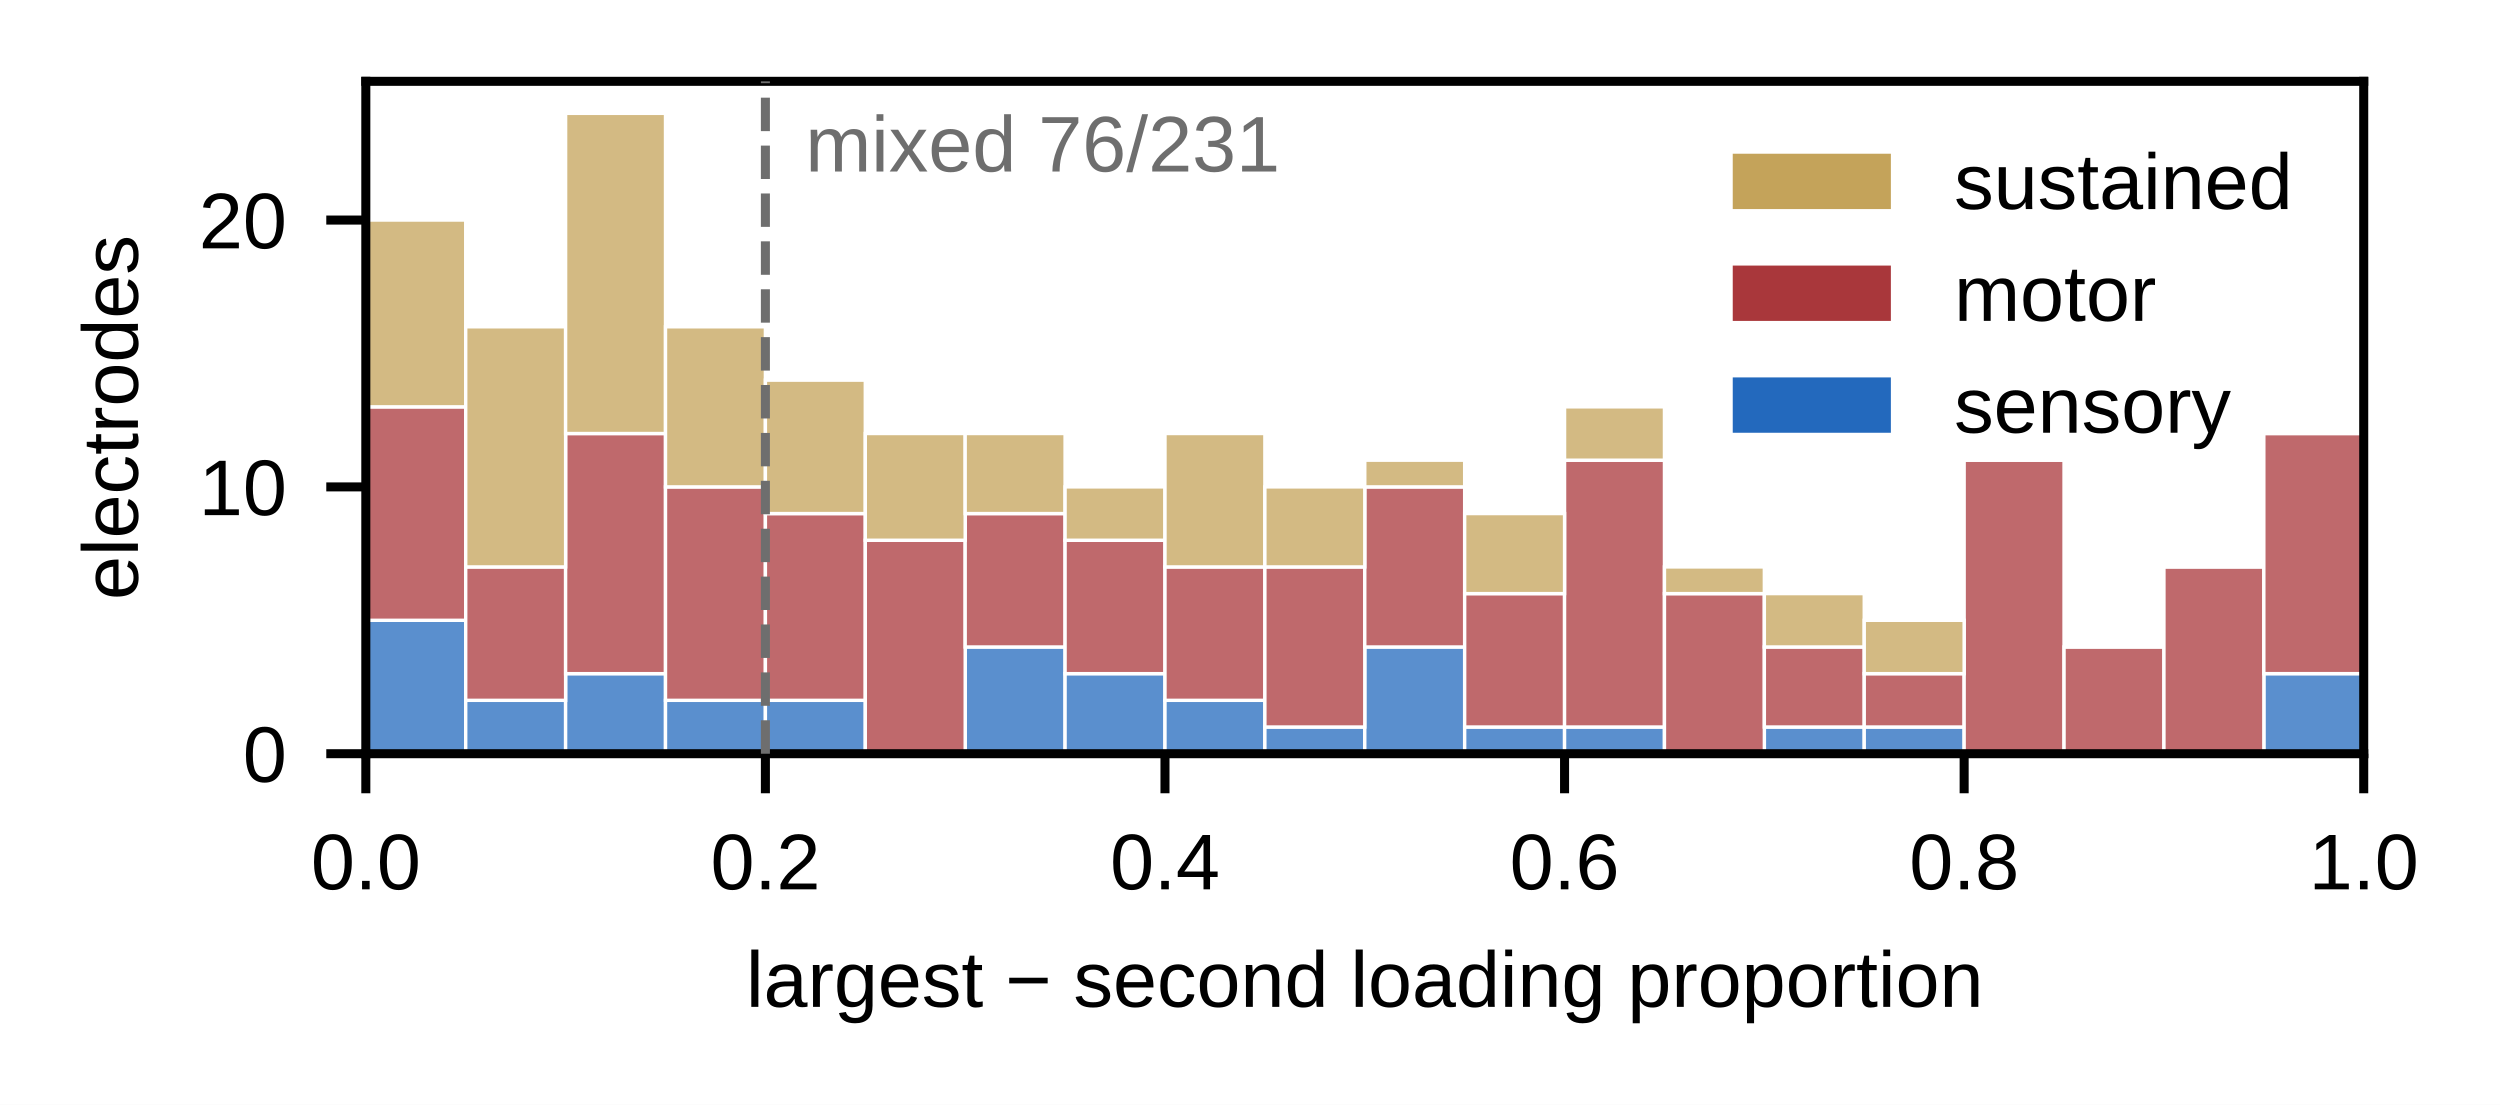
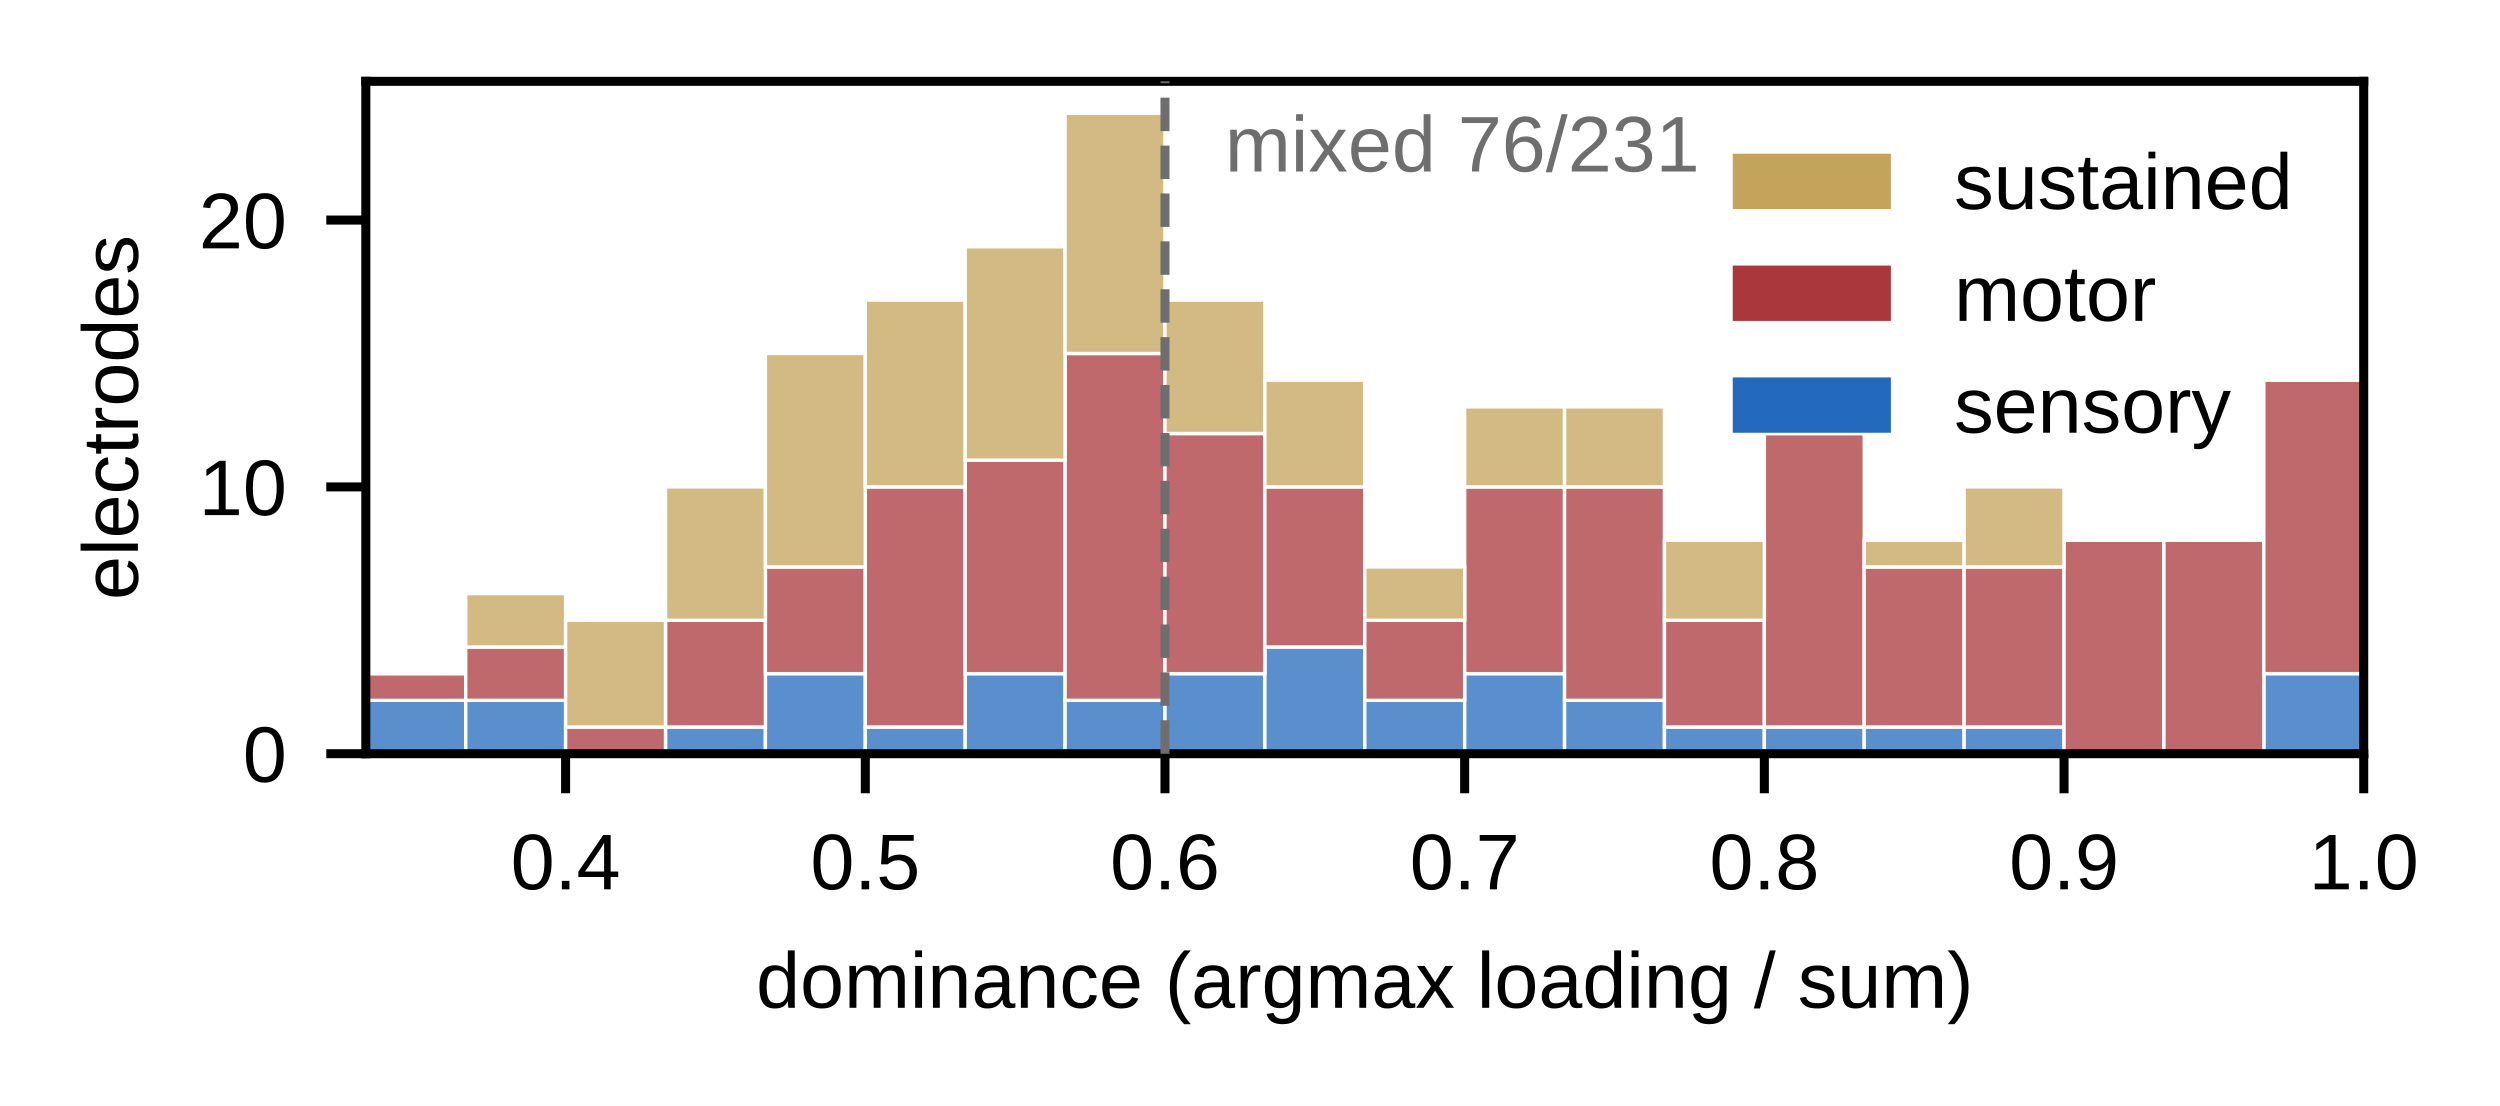
- <svg xmlns="http://www.w3.org/2000/svg" xmlns:xlink="http://www.w3.org/1999/xlink" width="221.334pt" height="97.813pt" viewBox="0 0 221.334 97.813" version="1.1">
+ <svg xmlns="http://www.w3.org/2000/svg" xmlns:xlink="http://www.w3.org/1999/xlink" width="221.334pt" height="97.898pt" viewBox="0 0 221.334 97.898" version="1.1">
  <defs>
    <style type="text/css">*{stroke-linejoin: round; stroke-linecap: butt}</style>
  </defs>
  <g id="figure_1">
    <g id="patch_1">
-       <path d="M -0 97.813  L 221.334 97.813  L 221.334 0  L -0 0  z " style="fill: #ffffff" />
+       <path d="M -0 97.898  L 221.334 97.898  L 221.334 0  L -0 0  z " style="fill: #ffffff" />
    </g>
    <g id="axes_1">
      <g id="patch_2">
        <path d="M 32.387 66.728  L 209.269 66.728  L 209.269 7.2  L 32.387 7.2  z " style="fill: #ffffff" />
      </g>
      <g id="patch_3">
-         <path d="M 32.387 66.728  L 41.231 66.728  L 41.231 54.917  L 32.387 54.917  z " clip-path="url(#p7758ddbf78)" style="fill: #2369bd; fill-opacity: 0.75; stroke: #ffffff; stroke-width: 0.3; stroke-linejoin: miter" />
+         <path d="M 32.387 66.728  L 41.231 66.728  L 41.231 62.003  L 32.387 62.003  z " clip-path="url(#pe0fff15314)" style="fill: #2369bd; fill-opacity: 0.75; stroke: #ffffff; stroke-width: 0.3; stroke-linejoin: miter" />
      </g>
      <g id="patch_4">
-         <path d="M 41.231 66.728  L 50.075 66.728  L 50.075 62.003  L 41.231 62.003  z " clip-path="url(#p7758ddbf78)" style="fill: #2369bd; fill-opacity: 0.75; stroke: #ffffff; stroke-width: 0.3; stroke-linejoin: miter" />
+         <path d="M 41.231 66.728  L 50.075 66.728  L 50.075 62.003  L 41.231 62.003  z " clip-path="url(#pe0fff15314)" style="fill: #2369bd; fill-opacity: 0.75; stroke: #ffffff; stroke-width: 0.3; stroke-linejoin: miter" />
      </g>
      <g id="patch_5">
-         <path d="M 50.075 66.728  L 58.919 66.728  L 58.919 59.641  L 50.075 59.641  z " clip-path="url(#p7758ddbf78)" style="fill: #2369bd; fill-opacity: 0.75; stroke: #ffffff; stroke-width: 0.3; stroke-linejoin: miter" />
+         <path d="M 50.075 66.728  L 58.919 66.728  L 58.919 66.728  L 50.075 66.728  z " clip-path="url(#pe0fff15314)" style="fill: #2369bd; fill-opacity: 0.75; stroke: #ffffff; stroke-width: 0.3; stroke-linejoin: miter" />
      </g>
      <g id="patch_6">
-         <path d="M 58.919 66.728  L 67.763 66.728  L 67.763 62.003  L 58.919 62.003  z " clip-path="url(#p7758ddbf78)" style="fill: #2369bd; fill-opacity: 0.75; stroke: #ffffff; stroke-width: 0.3; stroke-linejoin: miter" />
+         <path d="M 58.919 66.728  L 67.763 66.728  L 67.763 64.365  L 58.919 64.365  z " clip-path="url(#pe0fff15314)" style="fill: #2369bd; fill-opacity: 0.75; stroke: #ffffff; stroke-width: 0.3; stroke-linejoin: miter" />
      </g>
      <g id="patch_7">
-         <path d="M 67.763 66.728  L 76.608 66.728  L 76.608 62.003  L 67.763 62.003  z " clip-path="url(#p7758ddbf78)" style="fill: #2369bd; fill-opacity: 0.75; stroke: #ffffff; stroke-width: 0.3; stroke-linejoin: miter" />
+         <path d="M 67.763 66.728  L 76.608 66.728  L 76.608 59.641  L 67.763 59.641  z " clip-path="url(#pe0fff15314)" style="fill: #2369bd; fill-opacity: 0.75; stroke: #ffffff; stroke-width: 0.3; stroke-linejoin: miter" />
      </g>
      <g id="patch_8">
-         <path d="M 76.608 66.728  L 85.452 66.728  L 85.452 66.728  L 76.608 66.728  z " clip-path="url(#p7758ddbf78)" style="fill: #2369bd; fill-opacity: 0.75; stroke: #ffffff; stroke-width: 0.3; stroke-linejoin: miter" />
+         <path d="M 76.608 66.728  L 85.452 66.728  L 85.452 64.365  L 76.608 64.365  z " clip-path="url(#pe0fff15314)" style="fill: #2369bd; fill-opacity: 0.75; stroke: #ffffff; stroke-width: 0.3; stroke-linejoin: miter" />
      </g>
      <g id="patch_9">
-         <path d="M 85.452 66.728  L 94.296 66.728  L 94.296 57.279  L 85.452 57.279  z " clip-path="url(#p7758ddbf78)" style="fill: #2369bd; fill-opacity: 0.75; stroke: #ffffff; stroke-width: 0.3; stroke-linejoin: miter" />
+         <path d="M 85.452 66.728  L 94.296 66.728  L 94.296 59.641  L 85.452 59.641  z " clip-path="url(#pe0fff15314)" style="fill: #2369bd; fill-opacity: 0.75; stroke: #ffffff; stroke-width: 0.3; stroke-linejoin: miter" />
      </g>
      <g id="patch_10">
-         <path d="M 94.296 66.728  L 103.14 66.728  L 103.14 59.641  L 94.296 59.641  z " clip-path="url(#p7758ddbf78)" style="fill: #2369bd; fill-opacity: 0.75; stroke: #ffffff; stroke-width: 0.3; stroke-linejoin: miter" />
+         <path d="M 94.296 66.728  L 103.14 66.728  L 103.14 62.003  L 94.296 62.003  z " clip-path="url(#pe0fff15314)" style="fill: #2369bd; fill-opacity: 0.75; stroke: #ffffff; stroke-width: 0.3; stroke-linejoin: miter" />
      </g>
      <g id="patch_11">
-         <path d="M 103.14 66.728  L 111.984 66.728  L 111.984 62.003  L 103.14 62.003  z " clip-path="url(#p7758ddbf78)" style="fill: #2369bd; fill-opacity: 0.75; stroke: #ffffff; stroke-width: 0.3; stroke-linejoin: miter" />
+         <path d="M 103.14 66.728  L 111.984 66.728  L 111.984 59.641  L 103.14 59.641  z " clip-path="url(#pe0fff15314)" style="fill: #2369bd; fill-opacity: 0.75; stroke: #ffffff; stroke-width: 0.3; stroke-linejoin: miter" />
      </g>
      <g id="patch_12">
-         <path d="M 111.984 66.728  L 120.828 66.728  L 120.828 64.365  L 111.984 64.365  z " clip-path="url(#p7758ddbf78)" style="fill: #2369bd; fill-opacity: 0.75; stroke: #ffffff; stroke-width: 0.3; stroke-linejoin: miter" />
+         <path d="M 111.984 66.728  L 120.828 66.728  L 120.828 57.279  L 111.984 57.279  z " clip-path="url(#pe0fff15314)" style="fill: #2369bd; fill-opacity: 0.75; stroke: #ffffff; stroke-width: 0.3; stroke-linejoin: miter" />
      </g>
      <g id="patch_13">
-         <path d="M 120.828 66.728  L 129.672 66.728  L 129.672 57.279  L 120.828 57.279  z " clip-path="url(#p7758ddbf78)" style="fill: #2369bd; fill-opacity: 0.75; stroke: #ffffff; stroke-width: 0.3; stroke-linejoin: miter" />
+         <path d="M 120.828 66.728  L 129.672 66.728  L 129.672 62.003  L 120.828 62.003  z " clip-path="url(#pe0fff15314)" style="fill: #2369bd; fill-opacity: 0.75; stroke: #ffffff; stroke-width: 0.3; stroke-linejoin: miter" />
      </g>
      <g id="patch_14">
-         <path d="M 129.672 66.728  L 138.516 66.728  L 138.516 64.365  L 129.672 64.365  z " clip-path="url(#p7758ddbf78)" style="fill: #2369bd; fill-opacity: 0.75; stroke: #ffffff; stroke-width: 0.3; stroke-linejoin: miter" />
+         <path d="M 129.672 66.728  L 138.516 66.728  L 138.516 59.641  L 129.672 59.641  z " clip-path="url(#pe0fff15314)" style="fill: #2369bd; fill-opacity: 0.75; stroke: #ffffff; stroke-width: 0.3; stroke-linejoin: miter" />
      </g>
      <g id="patch_15">
-         <path d="M 138.516 66.728  L 147.36 66.728  L 147.36 64.365  L 138.516 64.365  z " clip-path="url(#p7758ddbf78)" style="fill: #2369bd; fill-opacity: 0.75; stroke: #ffffff; stroke-width: 0.3; stroke-linejoin: miter" />
+         <path d="M 138.516 66.728  L 147.36 66.728  L 147.36 62.003  L 138.516 62.003  z " clip-path="url(#pe0fff15314)" style="fill: #2369bd; fill-opacity: 0.75; stroke: #ffffff; stroke-width: 0.3; stroke-linejoin: miter" />
      </g>
      <g id="patch_16">
-         <path d="M 147.36 66.728  L 156.204 66.728  L 156.204 66.728  L 147.36 66.728  z " clip-path="url(#p7758ddbf78)" style="fill: #2369bd; fill-opacity: 0.75; stroke: #ffffff; stroke-width: 0.3; stroke-linejoin: miter" />
+         <path d="M 147.36 66.728  L 156.204 66.728  L 156.204 64.365  L 147.36 64.365  z " clip-path="url(#pe0fff15314)" style="fill: #2369bd; fill-opacity: 0.75; stroke: #ffffff; stroke-width: 0.3; stroke-linejoin: miter" />
      </g>
      <g id="patch_17">
-         <path d="M 156.204 66.728  L 165.048 66.728  L 165.048 64.365  L 156.204 64.365  z " clip-path="url(#p7758ddbf78)" style="fill: #2369bd; fill-opacity: 0.75; stroke: #ffffff; stroke-width: 0.3; stroke-linejoin: miter" />
+         <path d="M 156.204 66.728  L 165.048 66.728  L 165.048 64.365  L 156.204 64.365  z " clip-path="url(#pe0fff15314)" style="fill: #2369bd; fill-opacity: 0.75; stroke: #ffffff; stroke-width: 0.3; stroke-linejoin: miter" />
      </g>
      <g id="patch_18">
-         <path d="M 165.048 66.728  L 173.893 66.728  L 173.893 64.365  L 165.048 64.365  z " clip-path="url(#p7758ddbf78)" style="fill: #2369bd; fill-opacity: 0.75; stroke: #ffffff; stroke-width: 0.3; stroke-linejoin: miter" />
+         <path d="M 165.048 66.728  L 173.893 66.728  L 173.893 64.365  L 165.048 64.365  z " clip-path="url(#pe0fff15314)" style="fill: #2369bd; fill-opacity: 0.75; stroke: #ffffff; stroke-width: 0.3; stroke-linejoin: miter" />
      </g>
      <g id="patch_19">
-         <path d="M 173.893 66.728  L 182.737 66.728  L 182.737 66.728  L 173.893 66.728  z " clip-path="url(#p7758ddbf78)" style="fill: #2369bd; fill-opacity: 0.75; stroke: #ffffff; stroke-width: 0.3; stroke-linejoin: miter" />
+         <path d="M 173.893 66.728  L 182.737 66.728  L 182.737 64.365  L 173.893 64.365  z " clip-path="url(#pe0fff15314)" style="fill: #2369bd; fill-opacity: 0.75; stroke: #ffffff; stroke-width: 0.3; stroke-linejoin: miter" />
      </g>
      <g id="patch_20">
-         <path d="M 182.737 66.728  L 191.581 66.728  L 191.581 66.728  L 182.737 66.728  z " clip-path="url(#p7758ddbf78)" style="fill: #2369bd; fill-opacity: 0.75; stroke: #ffffff; stroke-width: 0.3; stroke-linejoin: miter" />
+         <path d="M 182.737 66.728  L 191.581 66.728  L 191.581 66.728  L 182.737 66.728  z " clip-path="url(#pe0fff15314)" style="fill: #2369bd; fill-opacity: 0.75; stroke: #ffffff; stroke-width: 0.3; stroke-linejoin: miter" />
      </g>
      <g id="patch_21">
-         <path d="M 191.581 66.728  L 200.425 66.728  L 200.425 66.728  L 191.581 66.728  z " clip-path="url(#p7758ddbf78)" style="fill: #2369bd; fill-opacity: 0.75; stroke: #ffffff; stroke-width: 0.3; stroke-linejoin: miter" />
+         <path d="M 191.581 66.728  L 200.425 66.728  L 200.425 66.728  L 191.581 66.728  z " clip-path="url(#pe0fff15314)" style="fill: #2369bd; fill-opacity: 0.75; stroke: #ffffff; stroke-width: 0.3; stroke-linejoin: miter" />
      </g>
      <g id="patch_22">
-         <path d="M 200.425 66.728  L 209.269 66.728  L 209.269 59.641  L 200.425 59.641  z " clip-path="url(#p7758ddbf78)" style="fill: #2369bd; fill-opacity: 0.75; stroke: #ffffff; stroke-width: 0.3; stroke-linejoin: miter" />
+         <path d="M 200.425 66.728  L 209.269 66.728  L 209.269 59.641  L 200.425 59.641  z " clip-path="url(#pe0fff15314)" style="fill: #2369bd; fill-opacity: 0.75; stroke: #ffffff; stroke-width: 0.3; stroke-linejoin: miter" />
      </g>
      <g id="patch_23">
-         <path d="M 32.387 54.917  L 41.231 54.917  L 41.231 36.019  L 32.387 36.019  z " clip-path="url(#p7758ddbf78)" style="fill: #a9373b; fill-opacity: 0.75; stroke: #ffffff; stroke-width: 0.3; stroke-linejoin: miter" />
+         <path d="M 32.387 62.003  L 41.231 62.003  L 41.231 59.641  L 32.387 59.641  z " clip-path="url(#pe0fff15314)" style="fill: #a9373b; fill-opacity: 0.75; stroke: #ffffff; stroke-width: 0.3; stroke-linejoin: miter" />
      </g>
      <g id="patch_24">
-         <path d="M 41.231 62.003  L 50.075 62.003  L 50.075 50.192  L 41.231 50.192  z " clip-path="url(#p7758ddbf78)" style="fill: #a9373b; fill-opacity: 0.75; stroke: #ffffff; stroke-width: 0.3; stroke-linejoin: miter" />
+         <path d="M 41.231 62.003  L 50.075 62.003  L 50.075 57.279  L 41.231 57.279  z " clip-path="url(#pe0fff15314)" style="fill: #a9373b; fill-opacity: 0.75; stroke: #ffffff; stroke-width: 0.3; stroke-linejoin: miter" />
      </g>
      <g id="patch_25">
-         <path d="M 50.075 59.641  L 58.919 59.641  L 58.919 38.381  L 50.075 38.381  z " clip-path="url(#p7758ddbf78)" style="fill: #a9373b; fill-opacity: 0.75; stroke: #ffffff; stroke-width: 0.3; stroke-linejoin: miter" />
+         <path d="M 50.075 66.728  L 58.919 66.728  L 58.919 64.365  L 50.075 64.365  z " clip-path="url(#pe0fff15314)" style="fill: #a9373b; fill-opacity: 0.75; stroke: #ffffff; stroke-width: 0.3; stroke-linejoin: miter" />
      </g>
      <g id="patch_26">
-         <path d="M 58.919 62.003  L 67.763 62.003  L 67.763 43.106  L 58.919 43.106  z " clip-path="url(#p7758ddbf78)" style="fill: #a9373b; fill-opacity: 0.75; stroke: #ffffff; stroke-width: 0.3; stroke-linejoin: miter" />
+         <path d="M 58.919 64.365  L 67.763 64.365  L 67.763 54.917  L 58.919 54.917  z " clip-path="url(#pe0fff15314)" style="fill: #a9373b; fill-opacity: 0.75; stroke: #ffffff; stroke-width: 0.3; stroke-linejoin: miter" />
      </g>
      <g id="patch_27">
-         <path d="M 67.763 62.003  L 76.608 62.003  L 76.608 45.468  L 67.763 45.468  z " clip-path="url(#p7758ddbf78)" style="fill: #a9373b; fill-opacity: 0.75; stroke: #ffffff; stroke-width: 0.3; stroke-linejoin: miter" />
+         <path d="M 67.763 59.641  L 76.608 59.641  L 76.608 50.192  L 67.763 50.192  z " clip-path="url(#pe0fff15314)" style="fill: #a9373b; fill-opacity: 0.75; stroke: #ffffff; stroke-width: 0.3; stroke-linejoin: miter" />
      </g>
      <g id="patch_28">
-         <path d="M 76.608 66.728  L 85.452 66.728  L 85.452 47.83  L 76.608 47.83  z " clip-path="url(#p7758ddbf78)" style="fill: #a9373b; fill-opacity: 0.75; stroke: #ffffff; stroke-width: 0.3; stroke-linejoin: miter" />
+         <path d="M 76.608 64.365  L 85.452 64.365  L 85.452 43.106  L 76.608 43.106  z " clip-path="url(#pe0fff15314)" style="fill: #a9373b; fill-opacity: 0.75; stroke: #ffffff; stroke-width: 0.3; stroke-linejoin: miter" />
      </g>
      <g id="patch_29">
-         <path d="M 85.452 57.279  L 94.296 57.279  L 94.296 45.468  L 85.452 45.468  z " clip-path="url(#p7758ddbf78)" style="fill: #a9373b; fill-opacity: 0.75; stroke: #ffffff; stroke-width: 0.3; stroke-linejoin: miter" />
+         <path d="M 85.452 59.641  L 94.296 59.641  L 94.296 40.743  L 85.452 40.743  z " clip-path="url(#pe0fff15314)" style="fill: #a9373b; fill-opacity: 0.75; stroke: #ffffff; stroke-width: 0.3; stroke-linejoin: miter" />
      </g>
      <g id="patch_30">
-         <path d="M 94.296 59.641  L 103.14 59.641  L 103.14 47.83  L 94.296 47.83  z " clip-path="url(#p7758ddbf78)" style="fill: #a9373b; fill-opacity: 0.75; stroke: #ffffff; stroke-width: 0.3; stroke-linejoin: miter" />
+         <path d="M 94.296 62.003  L 103.14 62.003  L 103.14 31.294  L 94.296 31.294  z " clip-path="url(#pe0fff15314)" style="fill: #a9373b; fill-opacity: 0.75; stroke: #ffffff; stroke-width: 0.3; stroke-linejoin: miter" />
      </g>
      <g id="patch_31">
-         <path d="M 103.14 62.003  L 111.984 62.003  L 111.984 50.192  L 103.14 50.192  z " clip-path="url(#p7758ddbf78)" style="fill: #a9373b; fill-opacity: 0.75; stroke: #ffffff; stroke-width: 0.3; stroke-linejoin: miter" />
+         <path d="M 103.14 59.641  L 111.984 59.641  L 111.984 38.381  L 103.14 38.381  z " clip-path="url(#pe0fff15314)" style="fill: #a9373b; fill-opacity: 0.75; stroke: #ffffff; stroke-width: 0.3; stroke-linejoin: miter" />
      </g>
      <g id="patch_32">
-         <path d="M 111.984 64.365  L 120.828 64.365  L 120.828 50.192  L 111.984 50.192  z " clip-path="url(#p7758ddbf78)" style="fill: #a9373b; fill-opacity: 0.75; stroke: #ffffff; stroke-width: 0.3; stroke-linejoin: miter" />
+         <path d="M 111.984 57.279  L 120.828 57.279  L 120.828 43.106  L 111.984 43.106  z " clip-path="url(#pe0fff15314)" style="fill: #a9373b; fill-opacity: 0.75; stroke: #ffffff; stroke-width: 0.3; stroke-linejoin: miter" />
      </g>
      <g id="patch_33">
-         <path d="M 120.828 57.279  L 129.672 57.279  L 129.672 43.106  L 120.828 43.106  z " clip-path="url(#p7758ddbf78)" style="fill: #a9373b; fill-opacity: 0.75; stroke: #ffffff; stroke-width: 0.3; stroke-linejoin: miter" />
+         <path d="M 120.828 62.003  L 129.672 62.003  L 129.672 54.917  L 120.828 54.917  z " clip-path="url(#pe0fff15314)" style="fill: #a9373b; fill-opacity: 0.75; stroke: #ffffff; stroke-width: 0.3; stroke-linejoin: miter" />
      </g>
      <g id="patch_34">
-         <path d="M 129.672 64.365  L 138.516 64.365  L 138.516 52.554  L 129.672 52.554  z " clip-path="url(#p7758ddbf78)" style="fill: #a9373b; fill-opacity: 0.75; stroke: #ffffff; stroke-width: 0.3; stroke-linejoin: miter" />
+         <path d="M 129.672 59.641  L 138.516 59.641  L 138.516 43.106  L 129.672 43.106  z " clip-path="url(#pe0fff15314)" style="fill: #a9373b; fill-opacity: 0.75; stroke: #ffffff; stroke-width: 0.3; stroke-linejoin: miter" />
      </g>
      <g id="patch_35">
-         <path d="M 138.516 64.365  L 147.36 64.365  L 147.36 40.743  L 138.516 40.743  z " clip-path="url(#p7758ddbf78)" style="fill: #a9373b; fill-opacity: 0.75; stroke: #ffffff; stroke-width: 0.3; stroke-linejoin: miter" />
+         <path d="M 138.516 62.003  L 147.36 62.003  L 147.36 43.106  L 138.516 43.106  z " clip-path="url(#pe0fff15314)" style="fill: #a9373b; fill-opacity: 0.75; stroke: #ffffff; stroke-width: 0.3; stroke-linejoin: miter" />
      </g>
      <g id="patch_36">
-         <path d="M 147.36 66.728  L 156.204 66.728  L 156.204 52.554  L 147.36 52.554  z " clip-path="url(#p7758ddbf78)" style="fill: #a9373b; fill-opacity: 0.75; stroke: #ffffff; stroke-width: 0.3; stroke-linejoin: miter" />
+         <path d="M 147.36 64.365  L 156.204 64.365  L 156.204 54.917  L 147.36 54.917  z " clip-path="url(#pe0fff15314)" style="fill: #a9373b; fill-opacity: 0.75; stroke: #ffffff; stroke-width: 0.3; stroke-linejoin: miter" />
      </g>
      <g id="patch_37">
-         <path d="M 156.204 64.365  L 165.048 64.365  L 165.048 57.279  L 156.204 57.279  z " clip-path="url(#p7758ddbf78)" style="fill: #a9373b; fill-opacity: 0.75; stroke: #ffffff; stroke-width: 0.3; stroke-linejoin: miter" />
+         <path d="M 156.204 64.365  L 165.048 64.365  L 165.048 38.381  L 156.204 38.381  z " clip-path="url(#pe0fff15314)" style="fill: #a9373b; fill-opacity: 0.75; stroke: #ffffff; stroke-width: 0.3; stroke-linejoin: miter" />
      </g>
      <g id="patch_38">
-         <path d="M 165.048 64.365  L 173.893 64.365  L 173.893 59.641  L 165.048 59.641  z " clip-path="url(#p7758ddbf78)" style="fill: #a9373b; fill-opacity: 0.75; stroke: #ffffff; stroke-width: 0.3; stroke-linejoin: miter" />
+         <path d="M 165.048 64.365  L 173.893 64.365  L 173.893 50.192  L 165.048 50.192  z " clip-path="url(#pe0fff15314)" style="fill: #a9373b; fill-opacity: 0.75; stroke: #ffffff; stroke-width: 0.3; stroke-linejoin: miter" />
      </g>
      <g id="patch_39">
-         <path d="M 173.893 66.728  L 182.737 66.728  L 182.737 40.743  L 173.893 40.743  z " clip-path="url(#p7758ddbf78)" style="fill: #a9373b; fill-opacity: 0.75; stroke: #ffffff; stroke-width: 0.3; stroke-linejoin: miter" />
+         <path d="M 173.893 64.365  L 182.737 64.365  L 182.737 50.192  L 173.893 50.192  z " clip-path="url(#pe0fff15314)" style="fill: #a9373b; fill-opacity: 0.75; stroke: #ffffff; stroke-width: 0.3; stroke-linejoin: miter" />
      </g>
      <g id="patch_40">
-         <path d="M 182.737 66.728  L 191.581 66.728  L 191.581 57.279  L 182.737 57.279  z " clip-path="url(#p7758ddbf78)" style="fill: #a9373b; fill-opacity: 0.75; stroke: #ffffff; stroke-width: 0.3; stroke-linejoin: miter" />
+         <path d="M 182.737 66.728  L 191.581 66.728  L 191.581 47.83  L 182.737 47.83  z " clip-path="url(#pe0fff15314)" style="fill: #a9373b; fill-opacity: 0.75; stroke: #ffffff; stroke-width: 0.3; stroke-linejoin: miter" />
      </g>
      <g id="patch_41">
-         <path d="M 191.581 66.728  L 200.425 66.728  L 200.425 50.192  L 191.581 50.192  z " clip-path="url(#p7758ddbf78)" style="fill: #a9373b; fill-opacity: 0.75; stroke: #ffffff; stroke-width: 0.3; stroke-linejoin: miter" />
+         <path d="M 191.581 66.728  L 200.425 66.728  L 200.425 47.83  L 191.581 47.83  z " clip-path="url(#pe0fff15314)" style="fill: #a9373b; fill-opacity: 0.75; stroke: #ffffff; stroke-width: 0.3; stroke-linejoin: miter" />
      </g>
      <g id="patch_42">
-         <path d="M 200.425 59.641  L 209.269 59.641  L 209.269 38.381  L 200.425 38.381  z " clip-path="url(#p7758ddbf78)" style="fill: #a9373b; fill-opacity: 0.75; stroke: #ffffff; stroke-width: 0.3; stroke-linejoin: miter" />
+         <path d="M 200.425 59.641  L 209.269 59.641  L 209.269 33.657  L 200.425 33.657  z " clip-path="url(#pe0fff15314)" style="fill: #a9373b; fill-opacity: 0.75; stroke: #ffffff; stroke-width: 0.3; stroke-linejoin: miter" />
      </g>
      <g id="patch_43">
-         <path d="M 32.387 36.019  L 41.231 36.019  L 41.231 19.483  L 32.387 19.483  z " clip-path="url(#p7758ddbf78)" style="fill: #c4a35a; fill-opacity: 0.75; stroke: #ffffff; stroke-width: 0.3; stroke-linejoin: miter" />
+         <path d="M 32.387 59.641  L 41.231 59.641  L 41.231 59.641  L 32.387 59.641  z " clip-path="url(#pe0fff15314)" style="fill: #c4a35a; fill-opacity: 0.75; stroke: #ffffff; stroke-width: 0.3; stroke-linejoin: miter" />
      </g>
      <g id="patch_44">
-         <path d="M 41.231 50.192  L 50.075 50.192  L 50.075 28.932  L 41.231 28.932  z " clip-path="url(#p7758ddbf78)" style="fill: #c4a35a; fill-opacity: 0.75; stroke: #ffffff; stroke-width: 0.3; stroke-linejoin: miter" />
+         <path d="M 41.231 57.279  L 50.075 57.279  L 50.075 52.554  L 41.231 52.554  z " clip-path="url(#pe0fff15314)" style="fill: #c4a35a; fill-opacity: 0.75; stroke: #ffffff; stroke-width: 0.3; stroke-linejoin: miter" />
      </g>
      <g id="patch_45">
-         <path d="M 50.075 38.381  L 58.919 38.381  L 58.919 10.035  L 50.075 10.035  z " clip-path="url(#p7758ddbf78)" style="fill: #c4a35a; fill-opacity: 0.75; stroke: #ffffff; stroke-width: 0.3; stroke-linejoin: miter" />
+         <path d="M 50.075 64.365  L 58.919 64.365  L 58.919 54.917  L 50.075 54.917  z " clip-path="url(#pe0fff15314)" style="fill: #c4a35a; fill-opacity: 0.75; stroke: #ffffff; stroke-width: 0.3; stroke-linejoin: miter" />
      </g>
      <g id="patch_46">
-         <path d="M 58.919 43.106  L 67.763 43.106  L 67.763 28.932  L 58.919 28.932  z " clip-path="url(#p7758ddbf78)" style="fill: #c4a35a; fill-opacity: 0.75; stroke: #ffffff; stroke-width: 0.3; stroke-linejoin: miter" />
+         <path d="M 58.919 54.917  L 67.763 54.917  L 67.763 43.106  L 58.919 43.106  z " clip-path="url(#pe0fff15314)" style="fill: #c4a35a; fill-opacity: 0.75; stroke: #ffffff; stroke-width: 0.3; stroke-linejoin: miter" />
      </g>
      <g id="patch_47">
-         <path d="M 67.763 45.468  L 76.608 45.468  L 76.608 33.657  L 67.763 33.657  z " clip-path="url(#p7758ddbf78)" style="fill: #c4a35a; fill-opacity: 0.75; stroke: #ffffff; stroke-width: 0.3; stroke-linejoin: miter" />
+         <path d="M 67.763 50.192  L 76.608 50.192  L 76.608 31.294  L 67.763 31.294  z " clip-path="url(#pe0fff15314)" style="fill: #c4a35a; fill-opacity: 0.75; stroke: #ffffff; stroke-width: 0.3; stroke-linejoin: miter" />
      </g>
      <g id="patch_48">
-         <path d="M 76.608 47.83  L 85.452 47.83  L 85.452 38.381  L 76.608 38.381  z " clip-path="url(#p7758ddbf78)" style="fill: #c4a35a; fill-opacity: 0.75; stroke: #ffffff; stroke-width: 0.3; stroke-linejoin: miter" />
+         <path d="M 76.608 43.106  L 85.452 43.106  L 85.452 26.57  L 76.608 26.57  z " clip-path="url(#pe0fff15314)" style="fill: #c4a35a; fill-opacity: 0.75; stroke: #ffffff; stroke-width: 0.3; stroke-linejoin: miter" />
      </g>
      <g id="patch_49">
-         <path d="M 85.452 45.468  L 94.296 45.468  L 94.296 38.381  L 85.452 38.381  z " clip-path="url(#p7758ddbf78)" style="fill: #c4a35a; fill-opacity: 0.75; stroke: #ffffff; stroke-width: 0.3; stroke-linejoin: miter" />
+         <path d="M 85.452 40.743  L 94.296 40.743  L 94.296 21.846  L 85.452 21.846  z " clip-path="url(#pe0fff15314)" style="fill: #c4a35a; fill-opacity: 0.75; stroke: #ffffff; stroke-width: 0.3; stroke-linejoin: miter" />
      </g>
      <g id="patch_50">
-         <path d="M 94.296 47.83  L 103.14 47.83  L 103.14 43.106  L 94.296 43.106  z " clip-path="url(#p7758ddbf78)" style="fill: #c4a35a; fill-opacity: 0.75; stroke: #ffffff; stroke-width: 0.3; stroke-linejoin: miter" />
+         <path d="M 94.296 31.294  L 103.14 31.294  L 103.14 10.035  L 94.296 10.035  z " clip-path="url(#pe0fff15314)" style="fill: #c4a35a; fill-opacity: 0.75; stroke: #ffffff; stroke-width: 0.3; stroke-linejoin: miter" />
      </g>
      <g id="patch_51">
-         <path d="M 103.14 50.192  L 111.984 50.192  L 111.984 38.381  L 103.14 38.381  z " clip-path="url(#p7758ddbf78)" style="fill: #c4a35a; fill-opacity: 0.75; stroke: #ffffff; stroke-width: 0.3; stroke-linejoin: miter" />
+         <path d="M 103.14 38.381  L 111.984 38.381  L 111.984 26.57  L 103.14 26.57  z " clip-path="url(#pe0fff15314)" style="fill: #c4a35a; fill-opacity: 0.75; stroke: #ffffff; stroke-width: 0.3; stroke-linejoin: miter" />
      </g>
      <g id="patch_52">
-         <path d="M 111.984 50.192  L 120.828 50.192  L 120.828 43.106  L 111.984 43.106  z " clip-path="url(#p7758ddbf78)" style="fill: #c4a35a; fill-opacity: 0.75; stroke: #ffffff; stroke-width: 0.3; stroke-linejoin: miter" />
+         <path d="M 111.984 43.106  L 120.828 43.106  L 120.828 33.657  L 111.984 33.657  z " clip-path="url(#pe0fff15314)" style="fill: #c4a35a; fill-opacity: 0.75; stroke: #ffffff; stroke-width: 0.3; stroke-linejoin: miter" />
      </g>
      <g id="patch_53">
-         <path d="M 120.828 43.106  L 129.672 43.106  L 129.672 40.743  L 120.828 40.743  z " clip-path="url(#p7758ddbf78)" style="fill: #c4a35a; fill-opacity: 0.75; stroke: #ffffff; stroke-width: 0.3; stroke-linejoin: miter" />
+         <path d="M 120.828 54.917  L 129.672 54.917  L 129.672 50.192  L 120.828 50.192  z " clip-path="url(#pe0fff15314)" style="fill: #c4a35a; fill-opacity: 0.75; stroke: #ffffff; stroke-width: 0.3; stroke-linejoin: miter" />
      </g>
      <g id="patch_54">
-         <path d="M 129.672 52.554  L 138.516 52.554  L 138.516 45.468  L 129.672 45.468  z " clip-path="url(#p7758ddbf78)" style="fill: #c4a35a; fill-opacity: 0.75; stroke: #ffffff; stroke-width: 0.3; stroke-linejoin: miter" />
+         <path d="M 129.672 43.106  L 138.516 43.106  L 138.516 36.019  L 129.672 36.019  z " clip-path="url(#pe0fff15314)" style="fill: #c4a35a; fill-opacity: 0.75; stroke: #ffffff; stroke-width: 0.3; stroke-linejoin: miter" />
      </g>
      <g id="patch_55">
-         <path d="M 138.516 40.743  L 147.36 40.743  L 147.36 36.019  L 138.516 36.019  z " clip-path="url(#p7758ddbf78)" style="fill: #c4a35a; fill-opacity: 0.75; stroke: #ffffff; stroke-width: 0.3; stroke-linejoin: miter" />
+         <path d="M 138.516 43.106  L 147.36 43.106  L 147.36 36.019  L 138.516 36.019  z " clip-path="url(#pe0fff15314)" style="fill: #c4a35a; fill-opacity: 0.75; stroke: #ffffff; stroke-width: 0.3; stroke-linejoin: miter" />
      </g>
      <g id="patch_56">
-         <path d="M 147.36 52.554  L 156.204 52.554  L 156.204 50.192  L 147.36 50.192  z " clip-path="url(#p7758ddbf78)" style="fill: #c4a35a; fill-opacity: 0.75; stroke: #ffffff; stroke-width: 0.3; stroke-linejoin: miter" />
+         <path d="M 147.36 54.917  L 156.204 54.917  L 156.204 47.83  L 147.36 47.83  z " clip-path="url(#pe0fff15314)" style="fill: #c4a35a; fill-opacity: 0.75; stroke: #ffffff; stroke-width: 0.3; stroke-linejoin: miter" />
      </g>
      <g id="patch_57">
-         <path d="M 156.204 57.279  L 165.048 57.279  L 165.048 52.554  L 156.204 52.554  z " clip-path="url(#p7758ddbf78)" style="fill: #c4a35a; fill-opacity: 0.75; stroke: #ffffff; stroke-width: 0.3; stroke-linejoin: miter" />
+         <path d="M 156.204 38.381  L 165.048 38.381  L 165.048 38.381  L 156.204 38.381  z " clip-path="url(#pe0fff15314)" style="fill: #c4a35a; fill-opacity: 0.75; stroke: #ffffff; stroke-width: 0.3; stroke-linejoin: miter" />
      </g>
      <g id="patch_58">
-         <path d="M 165.048 59.641  L 173.893 59.641  L 173.893 54.917  L 165.048 54.917  z " clip-path="url(#p7758ddbf78)" style="fill: #c4a35a; fill-opacity: 0.75; stroke: #ffffff; stroke-width: 0.3; stroke-linejoin: miter" />
+         <path d="M 165.048 50.192  L 173.893 50.192  L 173.893 47.83  L 165.048 47.83  z " clip-path="url(#pe0fff15314)" style="fill: #c4a35a; fill-opacity: 0.75; stroke: #ffffff; stroke-width: 0.3; stroke-linejoin: miter" />
      </g>
      <g id="patch_59">
-         <path d="M 173.893 40.743  L 182.737 40.743  L 182.737 40.743  L 173.893 40.743  z " clip-path="url(#p7758ddbf78)" style="fill: #c4a35a; fill-opacity: 0.75; stroke: #ffffff; stroke-width: 0.3; stroke-linejoin: miter" />
+         <path d="M 173.893 50.192  L 182.737 50.192  L 182.737 43.106  L 173.893 43.106  z " clip-path="url(#pe0fff15314)" style="fill: #c4a35a; fill-opacity: 0.75; stroke: #ffffff; stroke-width: 0.3; stroke-linejoin: miter" />
      </g>
      <g id="patch_60">
-         <path d="M 182.737 57.279  L 191.581 57.279  L 191.581 57.279  L 182.737 57.279  z " clip-path="url(#p7758ddbf78)" style="fill: #c4a35a; fill-opacity: 0.75; stroke: #ffffff; stroke-width: 0.3; stroke-linejoin: miter" />
+         <path d="M 182.737 47.83  L 191.581 47.83  L 191.581 47.83  L 182.737 47.83  z " clip-path="url(#pe0fff15314)" style="fill: #c4a35a; fill-opacity: 0.75; stroke: #ffffff; stroke-width: 0.3; stroke-linejoin: miter" />
      </g>
      <g id="patch_61">
-         <path d="M 191.581 50.192  L 200.425 50.192  L 200.425 50.192  L 191.581 50.192  z " clip-path="url(#p7758ddbf78)" style="fill: #c4a35a; fill-opacity: 0.75; stroke: #ffffff; stroke-width: 0.3; stroke-linejoin: miter" />
+         <path d="M 191.581 47.83  L 200.425 47.83  L 200.425 47.83  L 191.581 47.83  z " clip-path="url(#pe0fff15314)" style="fill: #c4a35a; fill-opacity: 0.75; stroke: #ffffff; stroke-width: 0.3; stroke-linejoin: miter" />
      </g>
      <g id="patch_62">
-         <path d="M 200.425 38.381  L 209.269 38.381  L 209.269 38.381  L 200.425 38.381  z " clip-path="url(#p7758ddbf78)" style="fill: #c4a35a; fill-opacity: 0.75; stroke: #ffffff; stroke-width: 0.3; stroke-linejoin: miter" />
+         <path d="M 200.425 33.657  L 209.269 33.657  L 209.269 33.657  L 200.425 33.657  z " clip-path="url(#pe0fff15314)" style="fill: #c4a35a; fill-opacity: 0.75; stroke: #ffffff; stroke-width: 0.3; stroke-linejoin: miter" />
      </g>
      <g id="matplotlib.axis_1">
        <g id="xtick_1">
          <g id="line2d_1">
            <defs>
-               <path id="md798caee91" d="M 0 0  L 0 3.5  " style="stroke: #000000; stroke-width: 0.8" />
+               <path id="me749185621" d="M 0 0  L 0 3.5  " style="stroke: #000000; stroke-width: 0.8" />
            </defs>
            <g>
-               <use xlink:href="#md798caee91" x="32.387" y="66.728" style="stroke: #000000; stroke-width: 0.8" />
+               <use xlink:href="#me749185621" x="50.075" y="66.728" style="stroke: #000000; stroke-width: 0.8" />
            </g>
          </g>
          <g id="text_1">
-             <text style="font-size: 7px; font-family: 'Arial', sans-serif; text-anchor: middle" x="32.387" y="78.738" transform="rotate(-0 32.38703 78.73803)">0.0</text>
+             <text style="font-size: 7px; font-family: 'Arial', sans-serif; text-anchor: middle" x="50.075" y="78.738" transform="rotate(-0 50.07522 78.73803)">0.4</text>
          </g>
        </g>
        <g id="xtick_2">
          <g id="line2d_2">
            <g>
-               <use xlink:href="#md798caee91" x="67.763" y="66.728" style="stroke: #000000; stroke-width: 0.8" />
+               <use xlink:href="#me749185621" x="76.608" y="66.728" style="stroke: #000000; stroke-width: 0.8" />
            </g>
          </g>
          <g id="text_2">
-             <text style="font-size: 7px; font-family: 'Arial', sans-serif; text-anchor: middle" x="67.763" y="78.738" transform="rotate(-0 67.76341 78.73803)">0.2</text>
+             <text style="font-size: 7px; font-family: 'Arial', sans-serif; text-anchor: middle" x="76.608" y="78.738" transform="rotate(-0 76.6075 78.73803)">0.5</text>
          </g>
        </g>
        <g id="xtick_3">
          <g id="line2d_3">
            <g>
-               <use xlink:href="#md798caee91" x="103.14" y="66.728" style="stroke: #000000; stroke-width: 0.8" />
+               <use xlink:href="#me749185621" x="103.14" y="66.728" style="stroke: #000000; stroke-width: 0.8" />
            </g>
          </g>
          <g id="text_3">
-             <text style="font-size: 7px; font-family: 'Arial', sans-serif; text-anchor: middle" x="103.14" y="78.738" transform="rotate(-0 103.1398 78.73803)">0.4</text>
+             <text style="font-size: 7px; font-family: 'Arial', sans-serif; text-anchor: middle" x="103.14" y="78.738" transform="rotate(-0 103.1398 78.73803)">0.6</text>
          </g>
        </g>
        <g id="xtick_4">
          <g id="line2d_4">
            <g>
-               <use xlink:href="#md798caee91" x="138.516" y="66.728" style="stroke: #000000; stroke-width: 0.8" />
+               <use xlink:href="#me749185621" x="129.672" y="66.728" style="stroke: #000000; stroke-width: 0.8" />
            </g>
          </g>
          <g id="text_4">
-             <text style="font-size: 7px; font-family: 'Arial', sans-serif; text-anchor: middle" x="138.516" y="78.738" transform="rotate(-0 138.5162 78.73803)">0.6</text>
+             <text style="font-size: 7px; font-family: 'Arial', sans-serif; text-anchor: middle" x="129.672" y="78.738" transform="rotate(-0 129.6721 78.73803)">0.7</text>
          </g>
        </g>
        <g id="xtick_5">
          <g id="line2d_5">
            <g>
-               <use xlink:href="#md798caee91" x="173.893" y="66.728" style="stroke: #000000; stroke-width: 0.8" />
+               <use xlink:href="#me749185621" x="156.204" y="66.728" style="stroke: #000000; stroke-width: 0.8" />
            </g>
          </g>
          <g id="text_5">
-             <text style="font-size: 7px; font-family: 'Arial', sans-serif; text-anchor: middle" x="173.893" y="78.738" transform="rotate(-0 173.8925 78.73803)">0.8</text>
+             <text style="font-size: 7px; font-family: 'Arial', sans-serif; text-anchor: middle" x="156.204" y="78.738" transform="rotate(-0 156.2044 78.73803)">0.8</text>
          </g>
        </g>
        <g id="xtick_6">
          <g id="line2d_6">
            <g>
-               <use xlink:href="#md798caee91" x="209.269" y="66.728" style="stroke: #000000; stroke-width: 0.8" />
+               <use xlink:href="#me749185621" x="182.737" y="66.728" style="stroke: #000000; stroke-width: 0.8" />
            </g>
          </g>
          <g id="text_6">
+             <text style="font-size: 7px; font-family: 'Arial', sans-serif; text-anchor: middle" x="182.737" y="78.738" transform="rotate(-0 182.7366 78.73803)">0.9</text>
+           </g>
+         </g>
+         <g id="xtick_7">
+           <g id="line2d_7">
+             <g>
+               <use xlink:href="#me749185621" x="209.269" y="66.728" style="stroke: #000000; stroke-width: 0.8" />
+             </g>
+           </g>
+           <g id="text_7">
            <text style="font-size: 7px; font-family: 'Arial', sans-serif; text-anchor: middle" x="209.269" y="78.738" transform="rotate(-0 209.2689 78.73803)">1.0</text>
          </g>
        </g>
-         <g id="text_7">
-           <text style="font-size: 7px; font-family: 'Arial', sans-serif; text-anchor: middle" x="120.828" y="89.14" transform="rotate(-0 120.828 89.13975)">largest − second loading proportion</text>
+         <g id="text_8">
+           <text style="font-size: 7px; font-family: 'Arial', sans-serif; text-anchor: middle" x="120.828" y="89.225" transform="rotate(-0 120.828 89.22506)">dominance (argmax loading / sum)</text>
        </g>
      </g>
      <g id="matplotlib.axis_2">
        <g id="ytick_1">
-           <g id="line2d_7">
+           <g id="line2d_8">
            <defs>
-               <path id="mb3e67ede7c" d="M 0 0  L -3.5 0  " style="stroke: #000000; stroke-width: 0.8" />
+               <path id="m1645425625" d="M 0 0  L -3.5 0  " style="stroke: #000000; stroke-width: 0.8" />
            </defs>
            <g>
-               <use xlink:href="#mb3e67ede7c" x="32.387" y="66.728" style="stroke: #000000; stroke-width: 0.8" />
-             </g>
-           </g>
-           <g id="text_8">
+               <use xlink:href="#m1645425625" x="32.387" y="66.728" style="stroke: #000000; stroke-width: 0.8" />
+             </g>
+           </g>
+           <g id="text_9">
            <text style="font-size: 7px; font-family: 'Arial', sans-serif; text-anchor: end" x="25.387" y="69.233" transform="rotate(-0 25.38703 69.23279)">0</text>
          </g>
        </g>
        <g id="ytick_2">
-           <g id="line2d_8">
-             <g>
-               <use xlink:href="#mb3e67ede7c" x="32.387" y="43.106" style="stroke: #000000; stroke-width: 0.8" />
-             </g>
-           </g>
-           <g id="text_9">
+           <g id="line2d_9">
+             <g>
+               <use xlink:href="#m1645425625" x="32.387" y="43.106" style="stroke: #000000; stroke-width: 0.8" />
+             </g>
+           </g>
+           <g id="text_10">
            <text style="font-size: 7px; font-family: 'Arial', sans-serif; text-anchor: end" x="25.387" y="45.611" transform="rotate(-0 25.38703 45.61075)">10</text>
          </g>
        </g>
        <g id="ytick_3">
-           <g id="line2d_9">
-             <g>
-               <use xlink:href="#mb3e67ede7c" x="32.387" y="19.483" style="stroke: #000000; stroke-width: 0.8" />
-             </g>
-           </g>
-           <g id="text_10">
+           <g id="line2d_10">
+             <g>
+               <use xlink:href="#m1645425625" x="32.387" y="19.483" style="stroke: #000000; stroke-width: 0.8" />
+             </g>
+           </g>
+           <g id="text_11">
            <text style="font-size: 7px; font-family: 'Arial', sans-serif; text-anchor: end" x="25.387" y="21.989" transform="rotate(-0 25.38703 21.9887)">20</text>
          </g>
        </g>
-         <g id="text_11">
+         <g id="text_12">
          <text style="font-size: 7px; font-family: 'Arial', sans-serif; text-anchor: middle" x="12.21" y="36.964" transform="rotate(-90 12.21047 36.96378)">electrodes</text>
        </g>
      </g>
      <g id="patch_63">
        <path d="M 32.387 66.728  L 32.387 7.2  " style="fill: none; stroke: #000000; stroke-width: 0.8; stroke-linejoin: miter; stroke-linecap: square" />
      </g>
      <g id="patch_64">
        <path d="M 209.269 66.728  L 209.269 7.2  " style="fill: none; stroke: #000000; stroke-width: 0.8; stroke-linejoin: miter; stroke-linecap: square" />
      </g>
      <g id="patch_65">
        <path d="M 32.387 66.728  L 209.269 66.728  " style="fill: none; stroke: #000000; stroke-width: 0.8; stroke-linejoin: miter; stroke-linecap: square" />
      </g>
      <g id="patch_66">
        <path d="M 32.387 7.2  L 209.269 7.2  " style="fill: none; stroke: #000000; stroke-width: 0.8; stroke-linejoin: miter; stroke-linecap: square" />
      </g>
-       <g id="line2d_10">
-         <path d="M 67.763 66.728  L 67.763 7.2  " clip-path="url(#p7758ddbf78)" style="fill: none; stroke-dasharray: 2.96,1.28; stroke-dashoffset: 0; stroke: #6e6e6e; stroke-width: 0.8" />
-       </g>
-       <g id="text_12">
-         <text style="font-size: 7px; font-family: 'Arial', sans-serif; text-anchor: start; fill: #6e6e6e" x="71.301" y="15.187" transform="rotate(-0 71.30105 15.18685)">mixed  76/231</text>
+       <g id="line2d_11">
+         <path d="M 103.14 66.728  L 103.14 7.2  " clip-path="url(#pe0fff15314)" style="fill: none; stroke-dasharray: 2.96,1.28; stroke-dashoffset: 0; stroke: #6e6e6e; stroke-width: 0.8" />
+       </g>
+       <g id="text_13">
+         <text style="font-size: 7px; font-family: 'Arial', sans-serif; text-anchor: start; fill: #6e6e6e" x="108.446" y="15.187" transform="rotate(-0 108.4462 15.18685)">mixed  76/231</text>
      </g>
      <g id="legend_1">
        <g id="patch_67">
          <path d="M 153.406 18.51  L 167.406 18.51  L 167.406 13.61  L 153.406 13.61  z " style="fill: #c4a35a" />
        </g>
-         <g id="text_13">
+         <g id="text_14">
          <text style="font-size: 7px; font-family: 'Arial', sans-serif; text-anchor: start" x="173.006" y="18.51" transform="rotate(-0 173.0056 18.51047)">sustained</text>
        </g>
        <g id="patch_68">
          <path d="M 153.406 28.412  L 167.406 28.412  L 167.406 23.512  L 153.406 23.512  z " style="fill: #a9373b" />
        </g>
-         <g id="text_14">
+         <g id="text_15">
          <text style="font-size: 7px; font-family: 'Arial', sans-serif; text-anchor: start" x="173.006" y="28.412" transform="rotate(-0 173.0056 28.41219)">motor</text>
        </g>
        <g id="patch_69">
          <path d="M 153.406 38.314  L 167.406 38.314  L 167.406 33.414  L 153.406 33.414  z " style="fill: #2369bd" />
        </g>
-         <g id="text_15">
+         <g id="text_16">
          <text style="font-size: 7px; font-family: 'Arial', sans-serif; text-anchor: start" x="173.006" y="38.314" transform="rotate(-0 173.0056 38.31391)">sensory</text>
        </g>
      </g>
    </g>
  </g>
  <defs>
-     <clipPath id="p7758ddbf78">
+     <clipPath id="pe0fff15314">
      <rect x="32.387" y="7.2" width="176.882" height="59.528" />
    </clipPath>
  </defs>
</svg>
